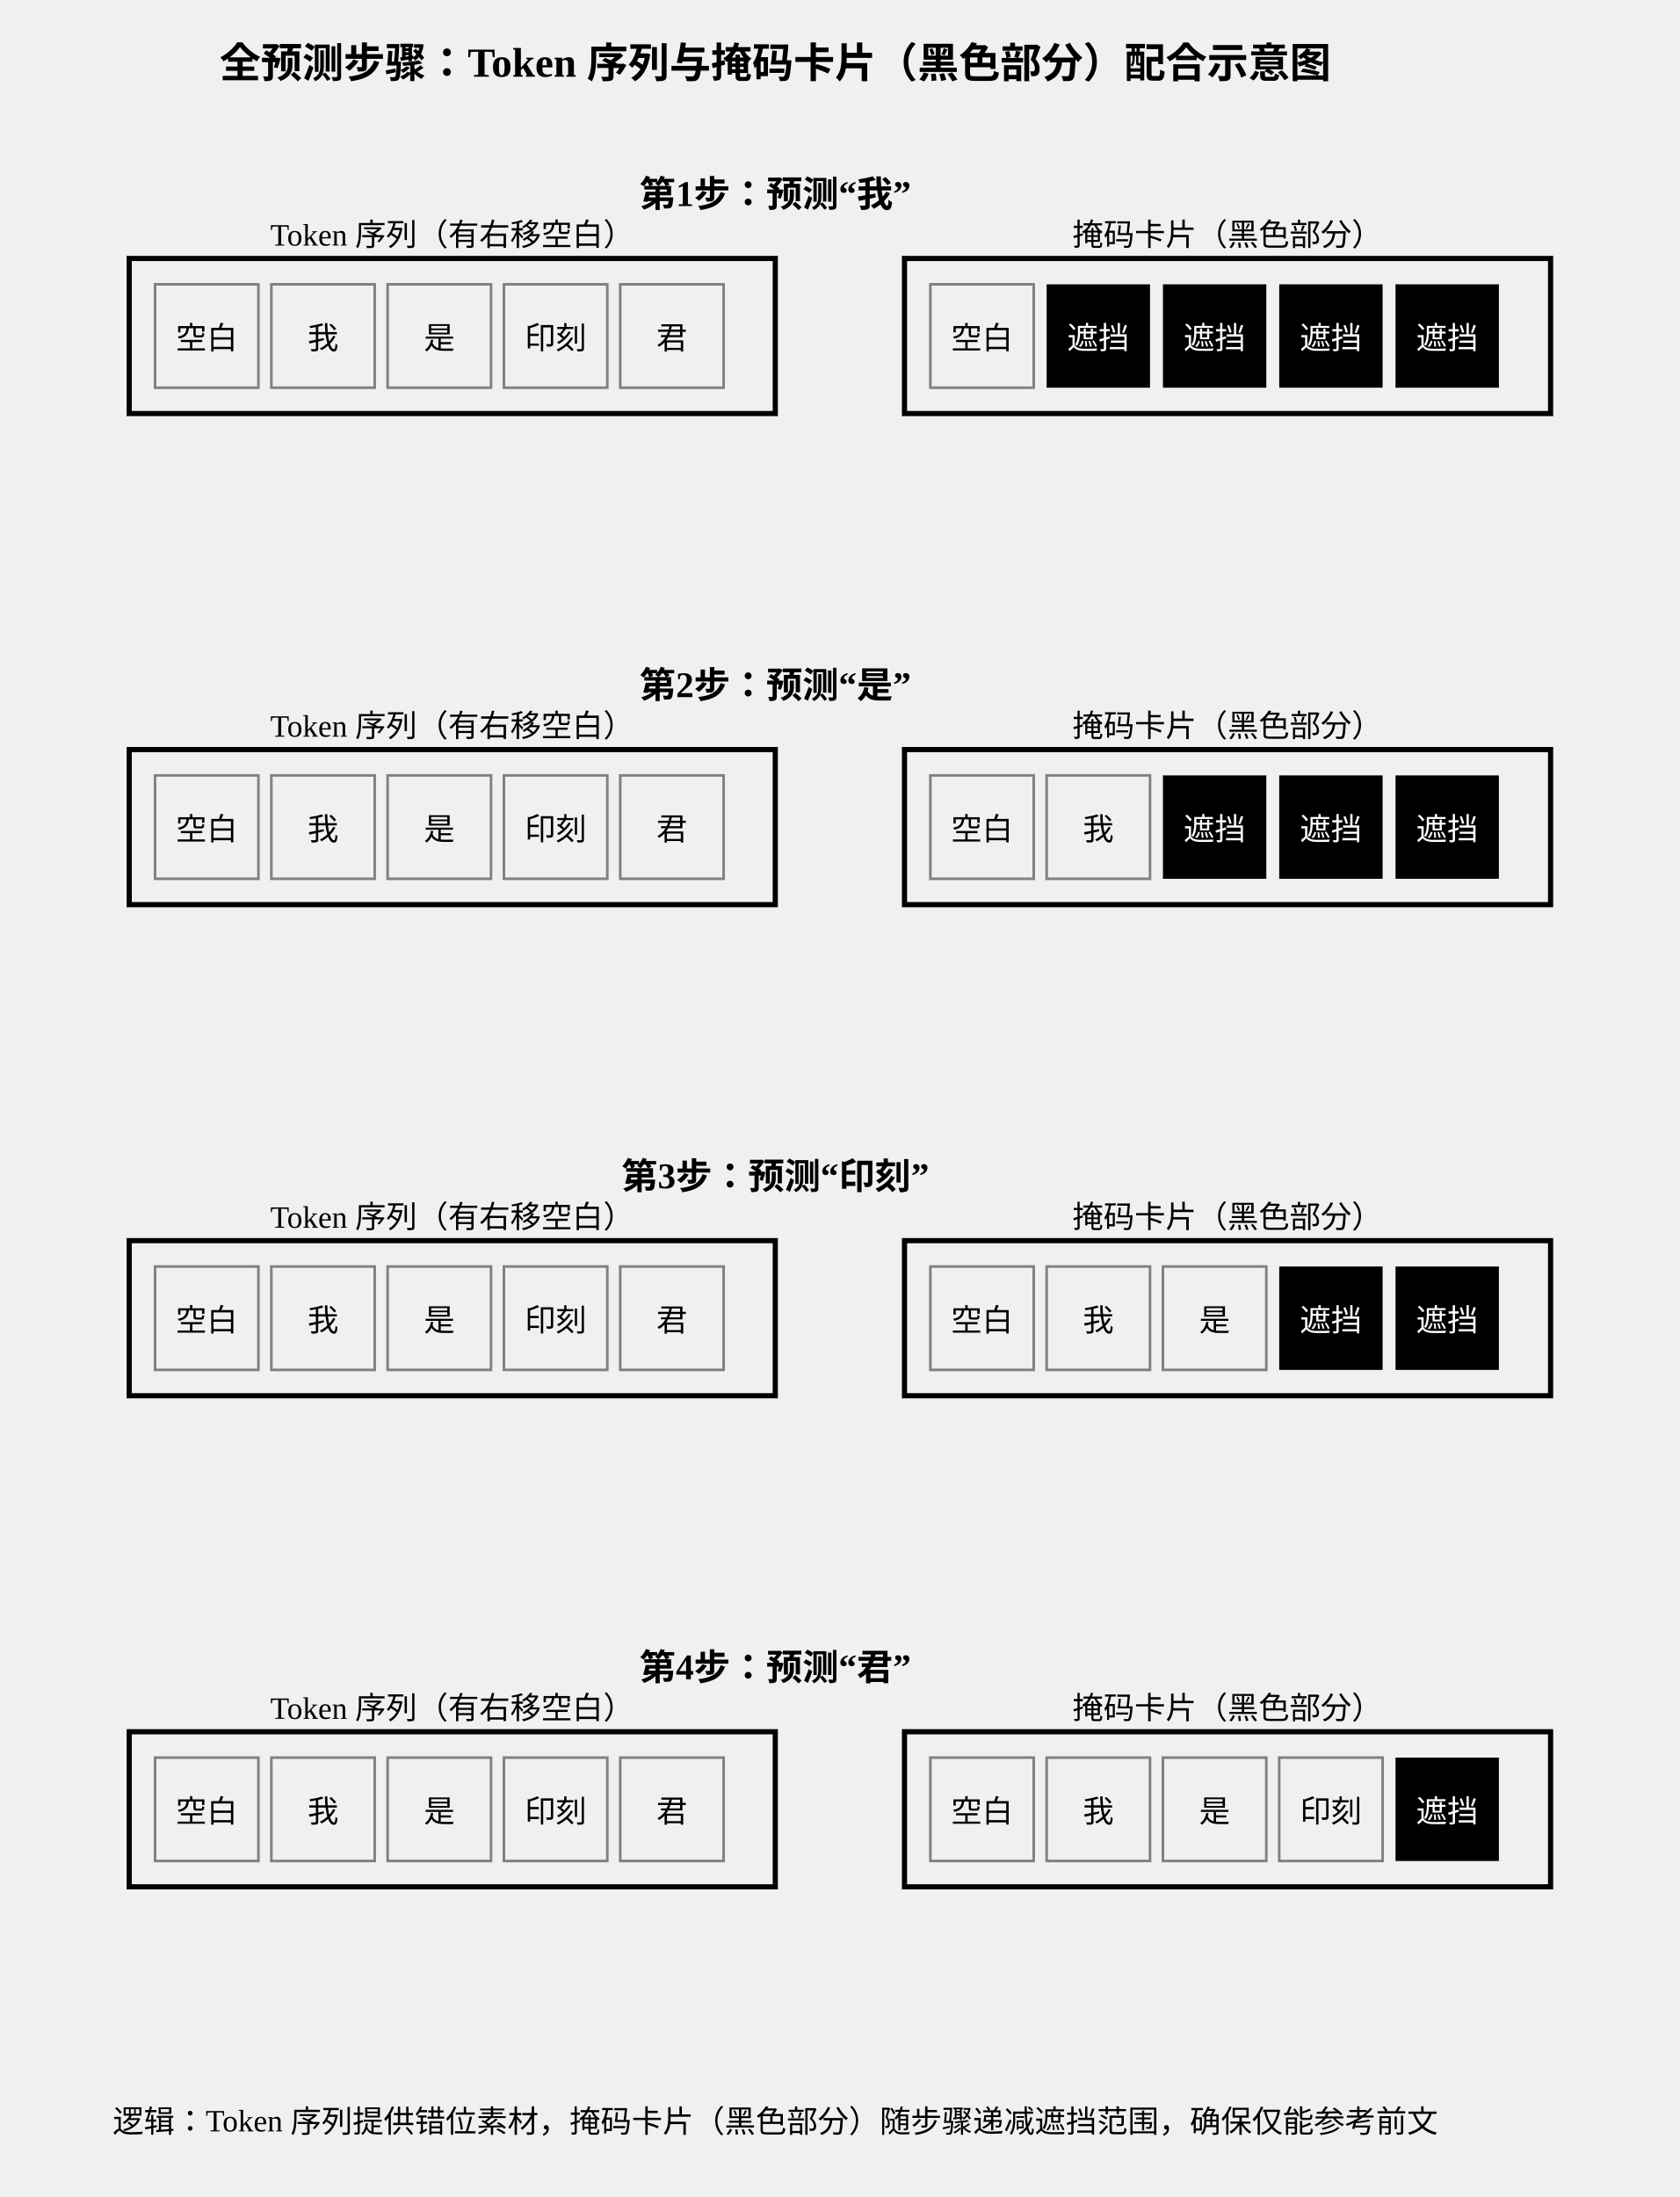
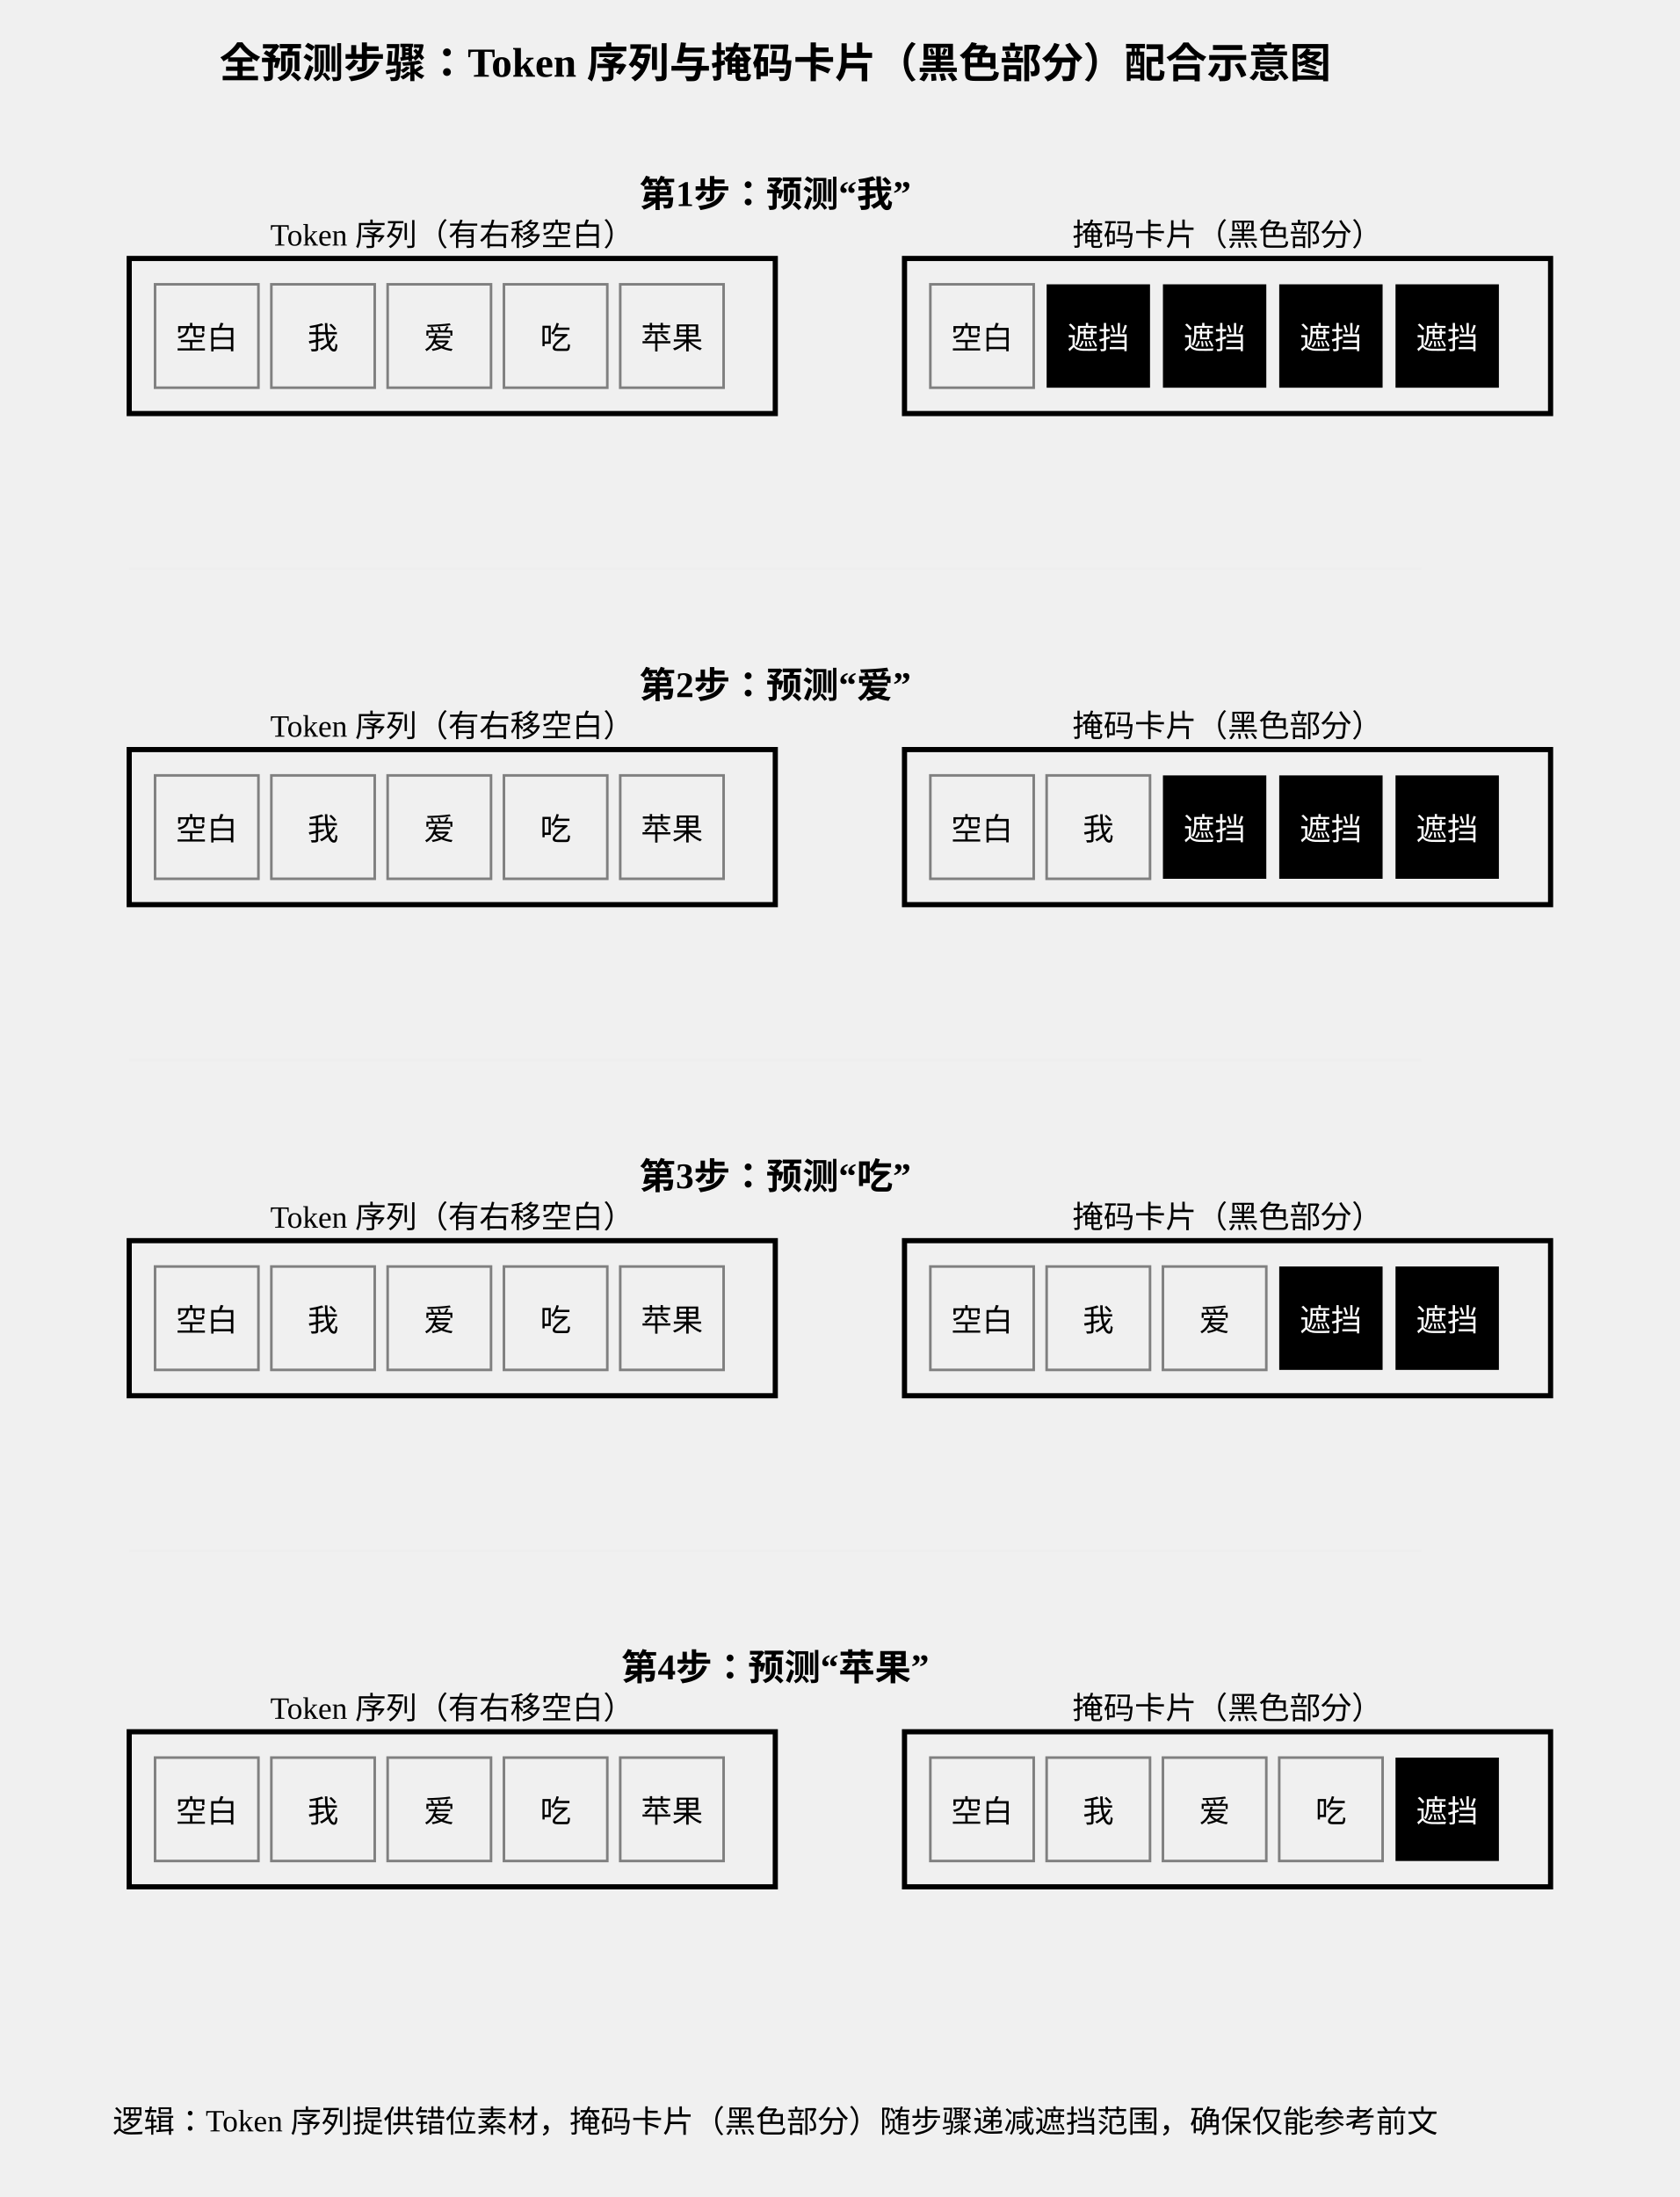
<svg xmlns="http://www.w3.org/2000/svg" width="650" height="850" viewBox="0 0 650 850">
  <text x="300" y="30" text-anchor="middle" font-size="16" font-weight="bold">全预测步骤：Token 序列与掩码卡片（黑色部分）配合示意图</text>
  <text x="300" y="80" text-anchor="middle" font-size="14" font-weight="bold">第1步：预测“我”</text>
  <rect x="50" y="100" width="250" height="60" fill="none" stroke="black" stroke-width="2" />
  <text x="175" y="95" text-anchor="middle" font-size="12">Token 序列（有右移空白）</text>
  <rect x="60" y="110" width="40" height="40" fill="none" stroke="gray" stroke-width="1" />
  <text x="80" y="135" text-anchor="middle" font-size="12">空白</text>
  <rect x="105" y="110" width="40" height="40" fill="none" stroke="gray" stroke-width="1" />
  <text x="125" y="135" text-anchor="middle" font-size="12">我</text>
  <rect x="150" y="110" width="40" height="40" fill="none" stroke="gray" stroke-width="1" />
-   <text x="170" y="135" text-anchor="middle" font-size="12">是</text>
+   <text x="170" y="135" text-anchor="middle" font-size="12">爱</text>
  <rect x="195" y="110" width="40" height="40" fill="none" stroke="gray" stroke-width="1" />
-   <text x="215" y="135" text-anchor="middle" font-size="12">印刻</text>
+   <text x="215" y="135" text-anchor="middle" font-size="12">吃</text>
  <rect x="240" y="110" width="40" height="40" fill="none" stroke="gray" stroke-width="1" />
-   <text x="260" y="135" text-anchor="middle" font-size="12">君</text>
+   <text x="260" y="135" text-anchor="middle" font-size="12">苹果</text>
  <rect x="350" y="100" width="250" height="60" fill="none" stroke="black" stroke-width="2" />
  <text x="475" y="95" text-anchor="middle" font-size="12">掩码卡片（黑色部分）</text>
  <rect x="360" y="110" width="40" height="40" fill="none" stroke="gray" stroke-width="1" />
  <text x="380" y="135" text-anchor="middle" font-size="12">空白</text>
  <rect x="405" y="110" width="40" height="40" fill="black" />
  <text x="425" y="135" text-anchor="middle" font-size="12" fill="white">遮挡</text>
  <rect x="450" y="110" width="40" height="40" fill="black" />
  <text x="470" y="135" text-anchor="middle" font-size="12" fill="white">遮挡</text>
  <rect x="495" y="110" width="40" height="40" fill="black" />
  <text x="515" y="135" text-anchor="middle" font-size="12" fill="white">遮挡</text>
  <rect x="540" y="110" width="40" height="40" fill="black" />
  <text x="560" y="135" text-anchor="middle" font-size="12" fill="white">遮挡</text>
  <line x1="50" y1="220" x2="550" y2="220" stroke="#eee" stroke-width="1" />
-   <text x="300" y="270" text-anchor="middle" font-size="14" font-weight="bold">第2步：预测“是”</text>
+   <text x="300" y="270" text-anchor="middle" font-size="14" font-weight="bold">第2步：预测“爱”</text>
  <rect x="50" y="290" width="250" height="60" fill="none" stroke="black" stroke-width="2" />
  <text x="175" y="285" text-anchor="middle" font-size="12">Token 序列（有右移空白）</text>
  <rect x="60" y="300" width="40" height="40" fill="none" stroke="gray" stroke-width="1" />
  <text x="80" y="325" text-anchor="middle" font-size="12">空白</text>
  <rect x="105" y="300" width="40" height="40" fill="none" stroke="gray" stroke-width="1" />
  <text x="125" y="325" text-anchor="middle" font-size="12">我</text>
  <rect x="150" y="300" width="40" height="40" fill="none" stroke="gray" stroke-width="1" />
-   <text x="170" y="325" text-anchor="middle" font-size="12">是</text>
+   <text x="170" y="325" text-anchor="middle" font-size="12">爱</text>
  <rect x="195" y="300" width="40" height="40" fill="none" stroke="gray" stroke-width="1" />
-   <text x="215" y="325" text-anchor="middle" font-size="12">印刻</text>
+   <text x="215" y="325" text-anchor="middle" font-size="12">吃</text>
  <rect x="240" y="300" width="40" height="40" fill="none" stroke="gray" stroke-width="1" />
-   <text x="260" y="325" text-anchor="middle" font-size="12">君</text>
+   <text x="260" y="325" text-anchor="middle" font-size="12">苹果</text>
  <rect x="350" y="290" width="250" height="60" fill="none" stroke="black" stroke-width="2" />
  <text x="475" y="285" text-anchor="middle" font-size="12">掩码卡片（黑色部分）</text>
  <rect x="360" y="300" width="40" height="40" fill="none" stroke="gray" stroke-width="1" />
  <text x="380" y="325" text-anchor="middle" font-size="12">空白</text>
  <rect x="405" y="300" width="40" height="40" fill="none" stroke="gray" stroke-width="1" />
  <text x="425" y="325" text-anchor="middle" font-size="12">我</text>
  <rect x="450" y="300" width="40" height="40" fill="black" />
  <text x="470" y="325" text-anchor="middle" font-size="12" fill="white">遮挡</text>
  <rect x="495" y="300" width="40" height="40" fill="black" />
  <text x="515" y="325" text-anchor="middle" font-size="12" fill="white">遮挡</text>
  <rect x="540" y="300" width="40" height="40" fill="black" />
  <text x="560" y="325" text-anchor="middle" font-size="12" fill="white">遮挡</text>
  <line x1="50" y1="410" x2="550" y2="410" stroke="#eee" stroke-width="1" />
-   <text x="300" y="460" text-anchor="middle" font-size="14" font-weight="bold">第3步：预测“印刻”</text>
+   <text x="300" y="460" text-anchor="middle" font-size="14" font-weight="bold">第3步：预测“吃”</text>
  <rect x="50" y="480" width="250" height="60" fill="none" stroke="black" stroke-width="2" />
  <text x="175" y="475" text-anchor="middle" font-size="12">Token 序列（有右移空白）</text>
  <rect x="60" y="490" width="40" height="40" fill="none" stroke="gray" stroke-width="1" />
  <text x="80" y="515" text-anchor="middle" font-size="12">空白</text>
  <rect x="105" y="490" width="40" height="40" fill="none" stroke="gray" stroke-width="1" />
  <text x="125" y="515" text-anchor="middle" font-size="12">我</text>
  <rect x="150" y="490" width="40" height="40" fill="none" stroke="gray" stroke-width="1" />
-   <text x="170" y="515" text-anchor="middle" font-size="12">是</text>
+   <text x="170" y="515" text-anchor="middle" font-size="12">爱</text>
  <rect x="195" y="490" width="40" height="40" fill="none" stroke="gray" stroke-width="1" />
-   <text x="215" y="515" text-anchor="middle" font-size="12">印刻</text>
+   <text x="215" y="515" text-anchor="middle" font-size="12">吃</text>
  <rect x="240" y="490" width="40" height="40" fill="none" stroke="gray" stroke-width="1" />
-   <text x="260" y="515" text-anchor="middle" font-size="12">君</text>
+   <text x="260" y="515" text-anchor="middle" font-size="12">苹果</text>
  <rect x="350" y="480" width="250" height="60" fill="none" stroke="black" stroke-width="2" />
  <text x="475" y="475" text-anchor="middle" font-size="12">掩码卡片（黑色部分）</text>
  <rect x="360" y="490" width="40" height="40" fill="none" stroke="gray" stroke-width="1" />
  <text x="380" y="515" text-anchor="middle" font-size="12">空白</text>
  <rect x="405" y="490" width="40" height="40" fill="none" stroke="gray" stroke-width="1" />
  <text x="425" y="515" text-anchor="middle" font-size="12">我</text>
  <rect x="450" y="490" width="40" height="40" fill="none" stroke="gray" stroke-width="1" />
-   <text x="470" y="515" text-anchor="middle" font-size="12">是</text>
+   <text x="470" y="515" text-anchor="middle" font-size="12">爱</text>
  <rect x="495" y="490" width="40" height="40" fill="black" />
  <text x="515" y="515" text-anchor="middle" font-size="12" fill="white">遮挡</text>
  <rect x="540" y="490" width="40" height="40" fill="black" />
  <text x="560" y="515" text-anchor="middle" font-size="12" fill="white">遮挡</text>
  <line x1="50" y1="600" x2="550" y2="600" stroke="#eee" stroke-width="1" />
-   <text x="300" y="650" text-anchor="middle" font-size="14" font-weight="bold">第4步：预测“君”</text>
+   <text x="300" y="650" text-anchor="middle" font-size="14" font-weight="bold">第4步：预测“苹果”</text>
  <rect x="50" y="670" width="250" height="60" fill="none" stroke="black" stroke-width="2" />
  <text x="175" y="665" text-anchor="middle" font-size="12">Token 序列（有右移空白）</text>
  <rect x="60" y="680" width="40" height="40" fill="none" stroke="gray" stroke-width="1" />
  <text x="80" y="705" text-anchor="middle" font-size="12">空白</text>
  <rect x="105" y="680" width="40" height="40" fill="none" stroke="gray" stroke-width="1" />
  <text x="125" y="705" text-anchor="middle" font-size="12">我</text>
  <rect x="150" y="680" width="40" height="40" fill="none" stroke="gray" stroke-width="1" />
-   <text x="170" y="705" text-anchor="middle" font-size="12">是</text>
+   <text x="170" y="705" text-anchor="middle" font-size="12">爱</text>
  <rect x="195" y="680" width="40" height="40" fill="none" stroke="gray" stroke-width="1" />
-   <text x="215" y="705" text-anchor="middle" font-size="12">印刻</text>
+   <text x="215" y="705" text-anchor="middle" font-size="12">吃</text>
  <rect x="240" y="680" width="40" height="40" fill="none" stroke="gray" stroke-width="1" />
-   <text x="260" y="705" text-anchor="middle" font-size="12">君</text>
+   <text x="260" y="705" text-anchor="middle" font-size="12">苹果</text>
  <rect x="350" y="670" width="250" height="60" fill="none" stroke="black" stroke-width="2" />
  <text x="475" y="665" text-anchor="middle" font-size="12">掩码卡片（黑色部分）</text>
  <rect x="360" y="680" width="40" height="40" fill="none" stroke="gray" stroke-width="1" />
  <text x="380" y="705" text-anchor="middle" font-size="12">空白</text>
  <rect x="405" y="680" width="40" height="40" fill="none" stroke="gray" stroke-width="1" />
  <text x="425" y="705" text-anchor="middle" font-size="12">我</text>
  <rect x="450" y="680" width="40" height="40" fill="none" stroke="gray" stroke-width="1" />
-   <text x="470" y="705" text-anchor="middle" font-size="12">是</text>
+   <text x="470" y="705" text-anchor="middle" font-size="12">爱</text>
  <rect x="495" y="680" width="40" height="40" fill="none" stroke="gray" stroke-width="1" />
-   <text x="515" y="705" text-anchor="middle" font-size="12">印刻</text>
+   <text x="515" y="705" text-anchor="middle" font-size="12">吃</text>
  <rect x="540" y="680" width="40" height="40" fill="black" />
  <text x="560" y="705" text-anchor="middle" font-size="12" fill="white">遮挡</text>
  <text x="300" y="825" text-anchor="middle" font-size="12">逻辑：Token 序列提供错位素材，掩码卡片（黑色部分）随步骤递减遮挡范围，确保仅能参考前文</text>
</svg>
